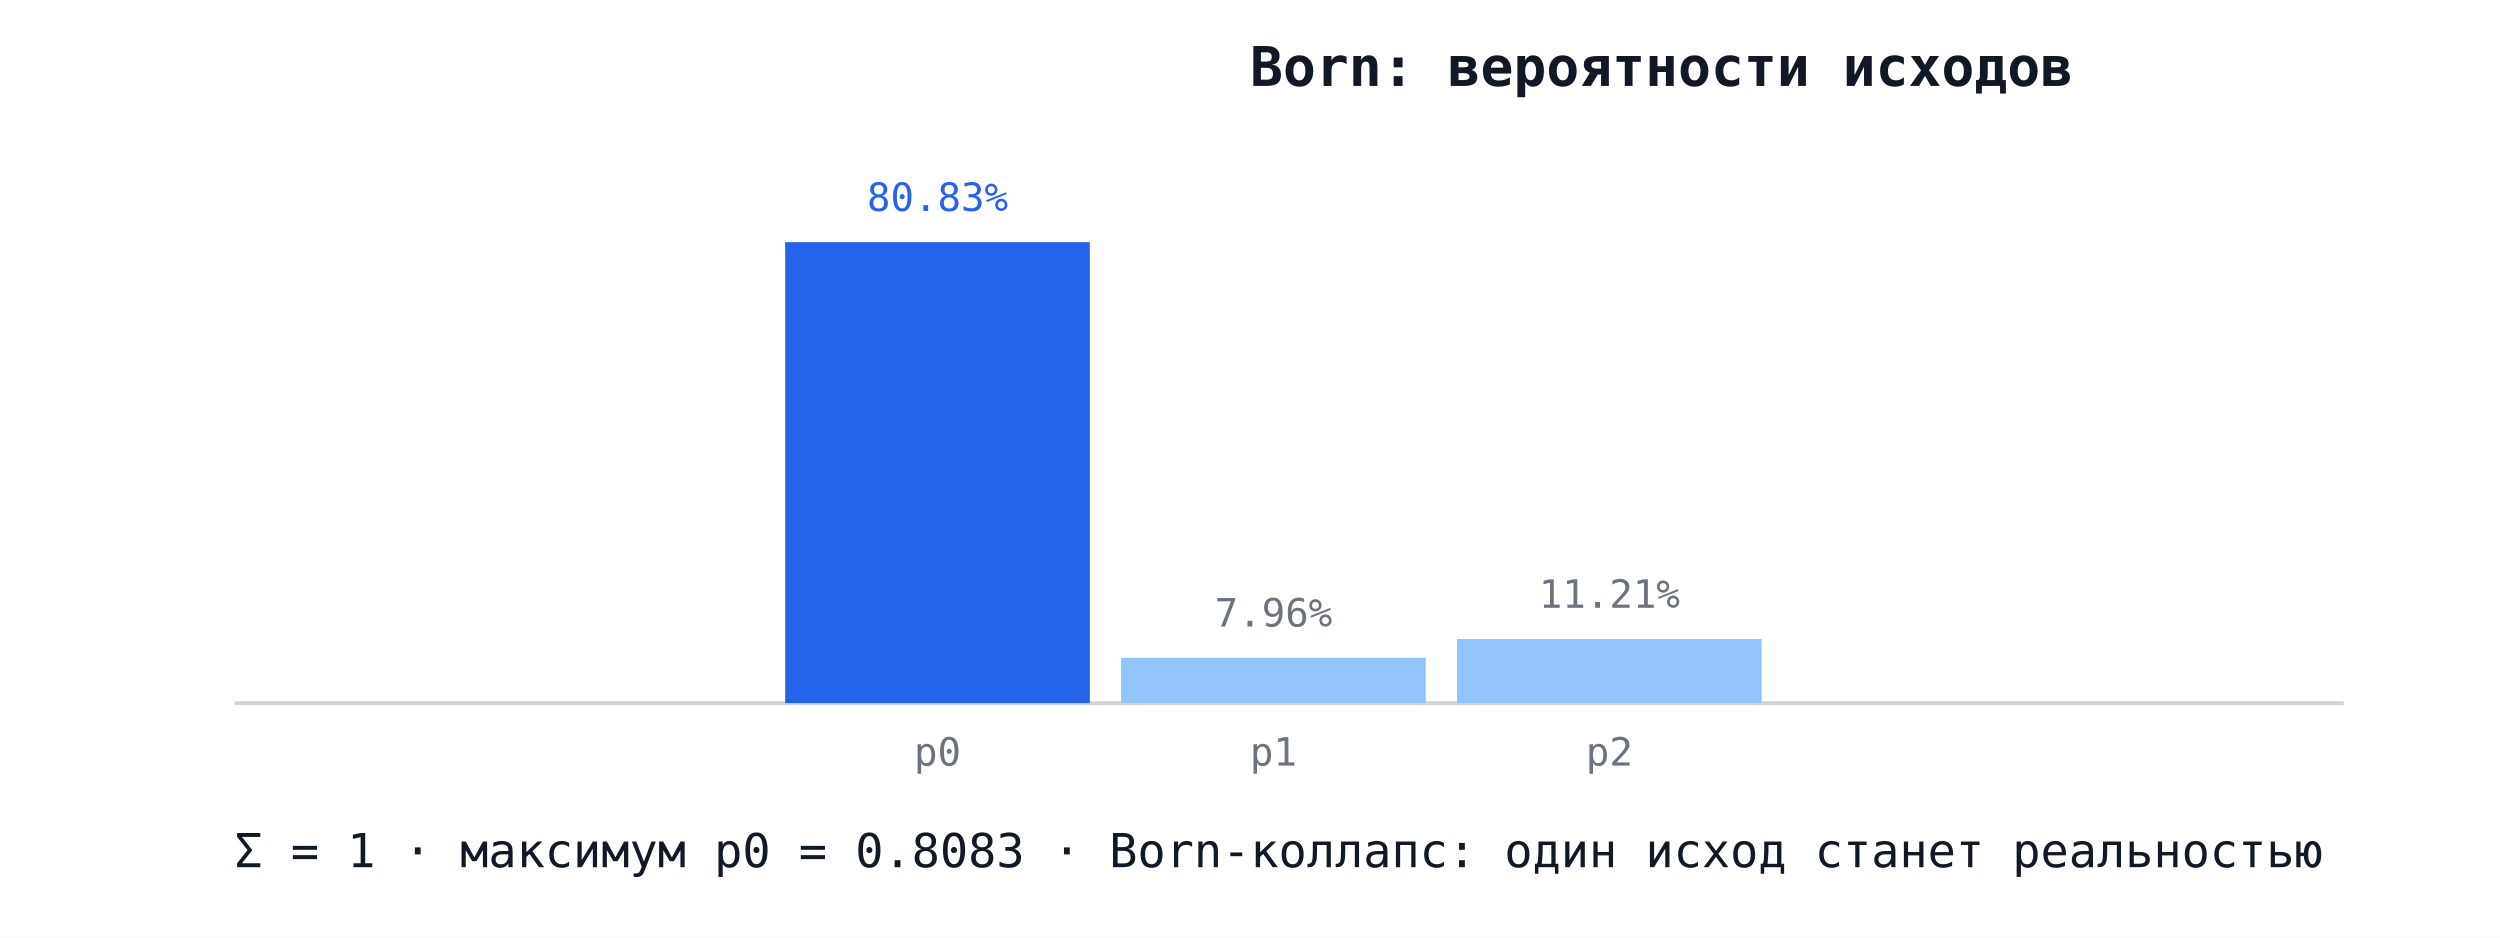
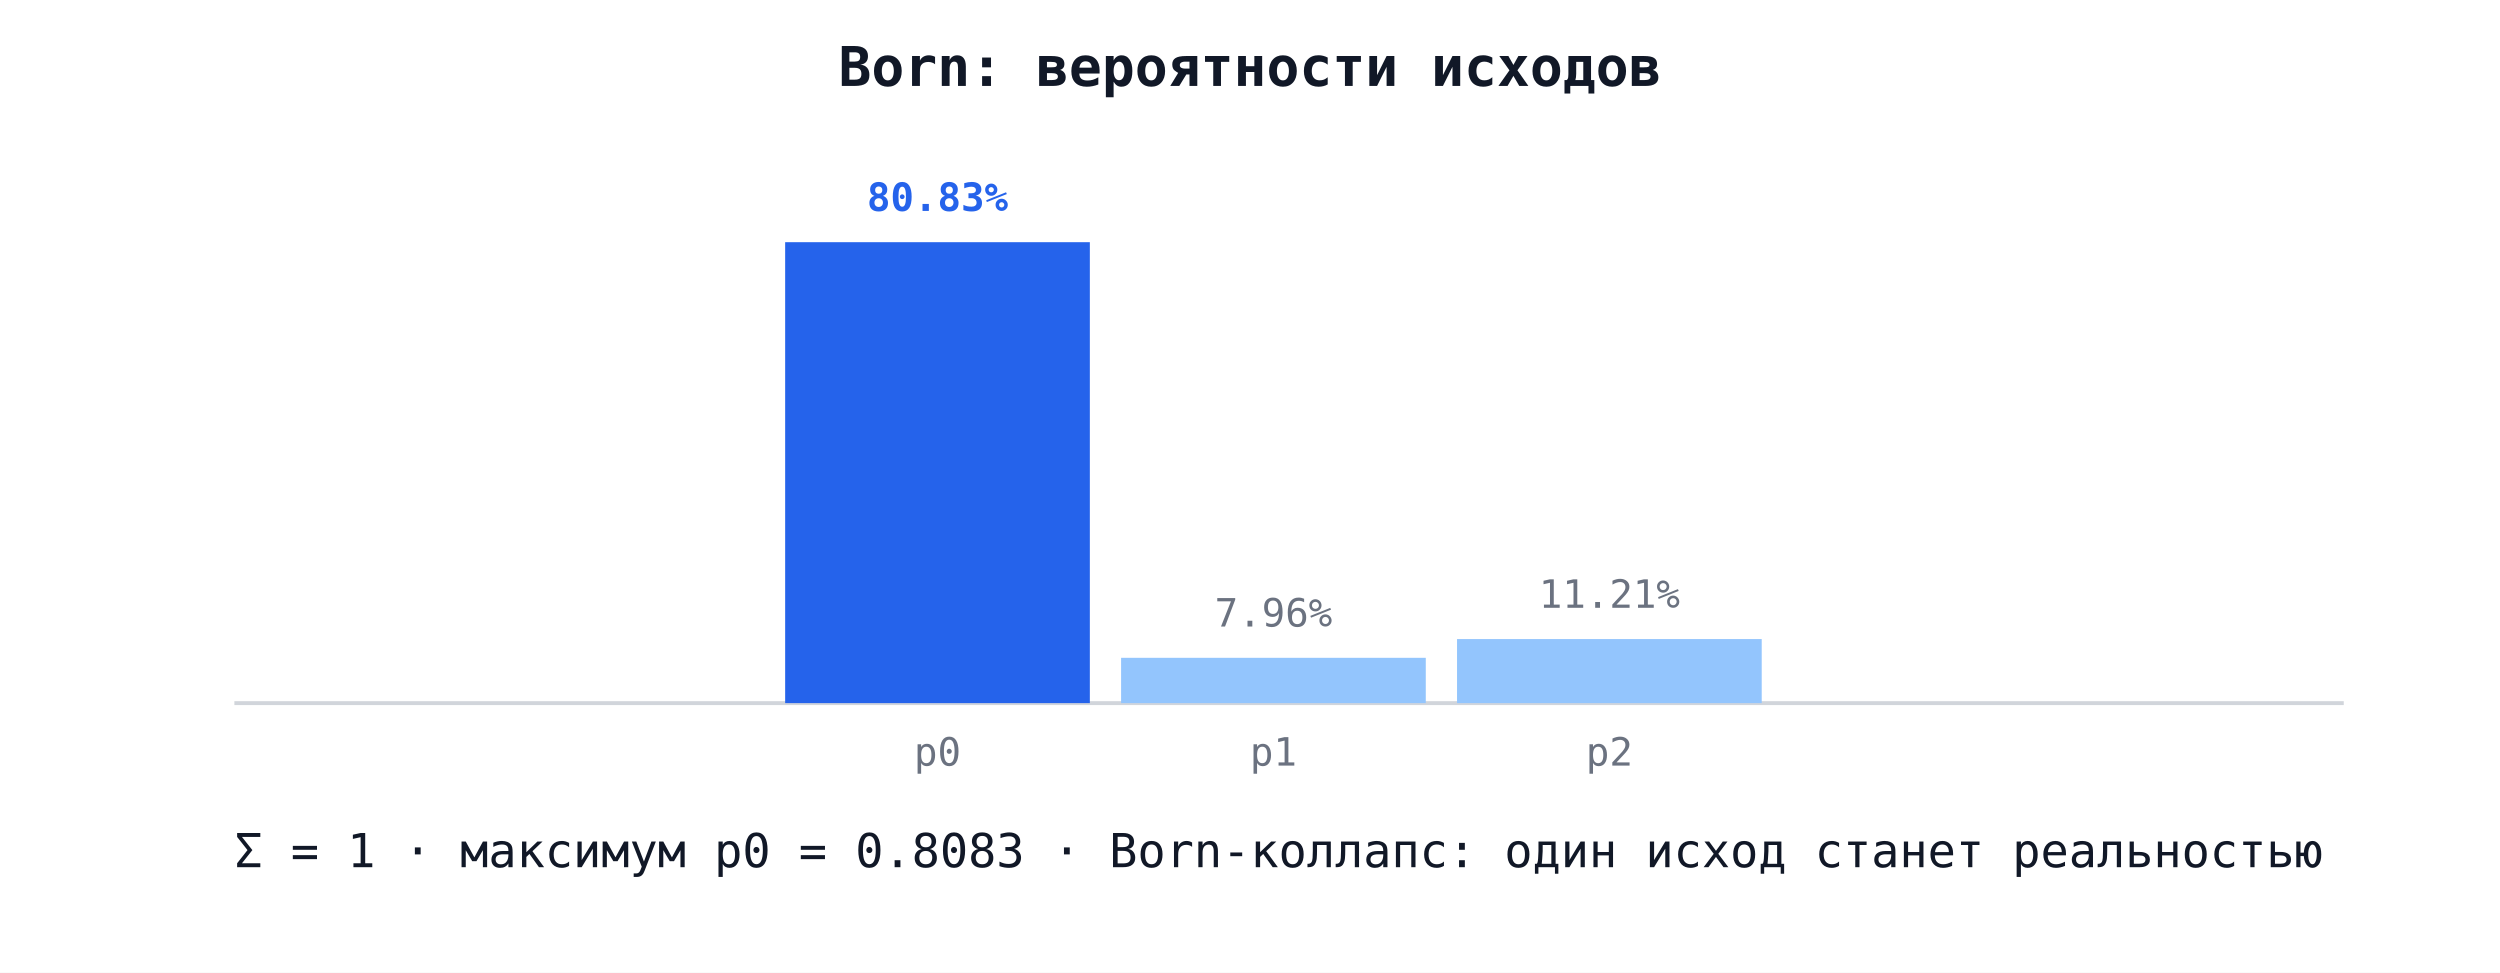
- <svg xmlns="http://www.w3.org/2000/svg" viewBox="0 0 640 240" font-family="monospace">
-   <rect width="640" height="240" fill="#ffffff" />
-   <text x="320" y="22" font-size="14" font-weight="bold" fill="#111827">Born: вероятности исходов</text>
+ <svg xmlns="http://www.w3.org/2000/svg" viewBox="0 0 640 249" font-family="monospace">
+   <rect width="640" height="249" fill="#ffffff" />
+   <text x="320" y="22" font-size="14.0" font-weight="bold" fill="#111827" text-anchor="middle">Born: вероятности исходов</text>
  <line x1="60" y1="180" x2="600" y2="180" stroke="#d1d5db" />
  <rect x="201.0" y="62.0" width="78.0" height="118.0" fill="#2563eb" />
-   <text x="240.0" y="54.0" font-size="10" fill="#2563eb" text-anchor="middle">80.83%</text>
+   <text x="240.0" y="54.0" font-size="10" font-weight="bold" fill="#2563eb" text-anchor="middle">80.83%</text>
  <text x="240.0" y="196" font-size="10" fill="#6b7280" text-anchor="middle">p0</text>
  <rect x="287.0" y="168.4" width="78.0" height="11.6" fill="#93c5fd" />
  <text x="326.0" y="160.4" font-size="10" fill="#6b7280" text-anchor="middle">7.96%</text>
  <text x="326.0" y="196" font-size="10" fill="#6b7280" text-anchor="middle">p1</text>
  <rect x="373.0" y="163.6" width="78.0" height="16.4" fill="#93c5fd" />
  <text x="412.0" y="155.6" font-size="10" fill="#6b7280" text-anchor="middle">11.21%</text>
  <text x="412.0" y="196" font-size="10" fill="#6b7280" text-anchor="middle">p2</text>
-   <text x="60" y="222" font-size="12" fill="#111827">Σ = 1 · максимум p0 = 0.8083 · Born-коллапс: один исход станет реальностью</text>
+   <text x="60" y="222.0" font-size="12" fill="#111827">Σ = 1 · максимум p0 = 0.8083 · Born-коллапс: один исход станет реальностью</text>
</svg>
